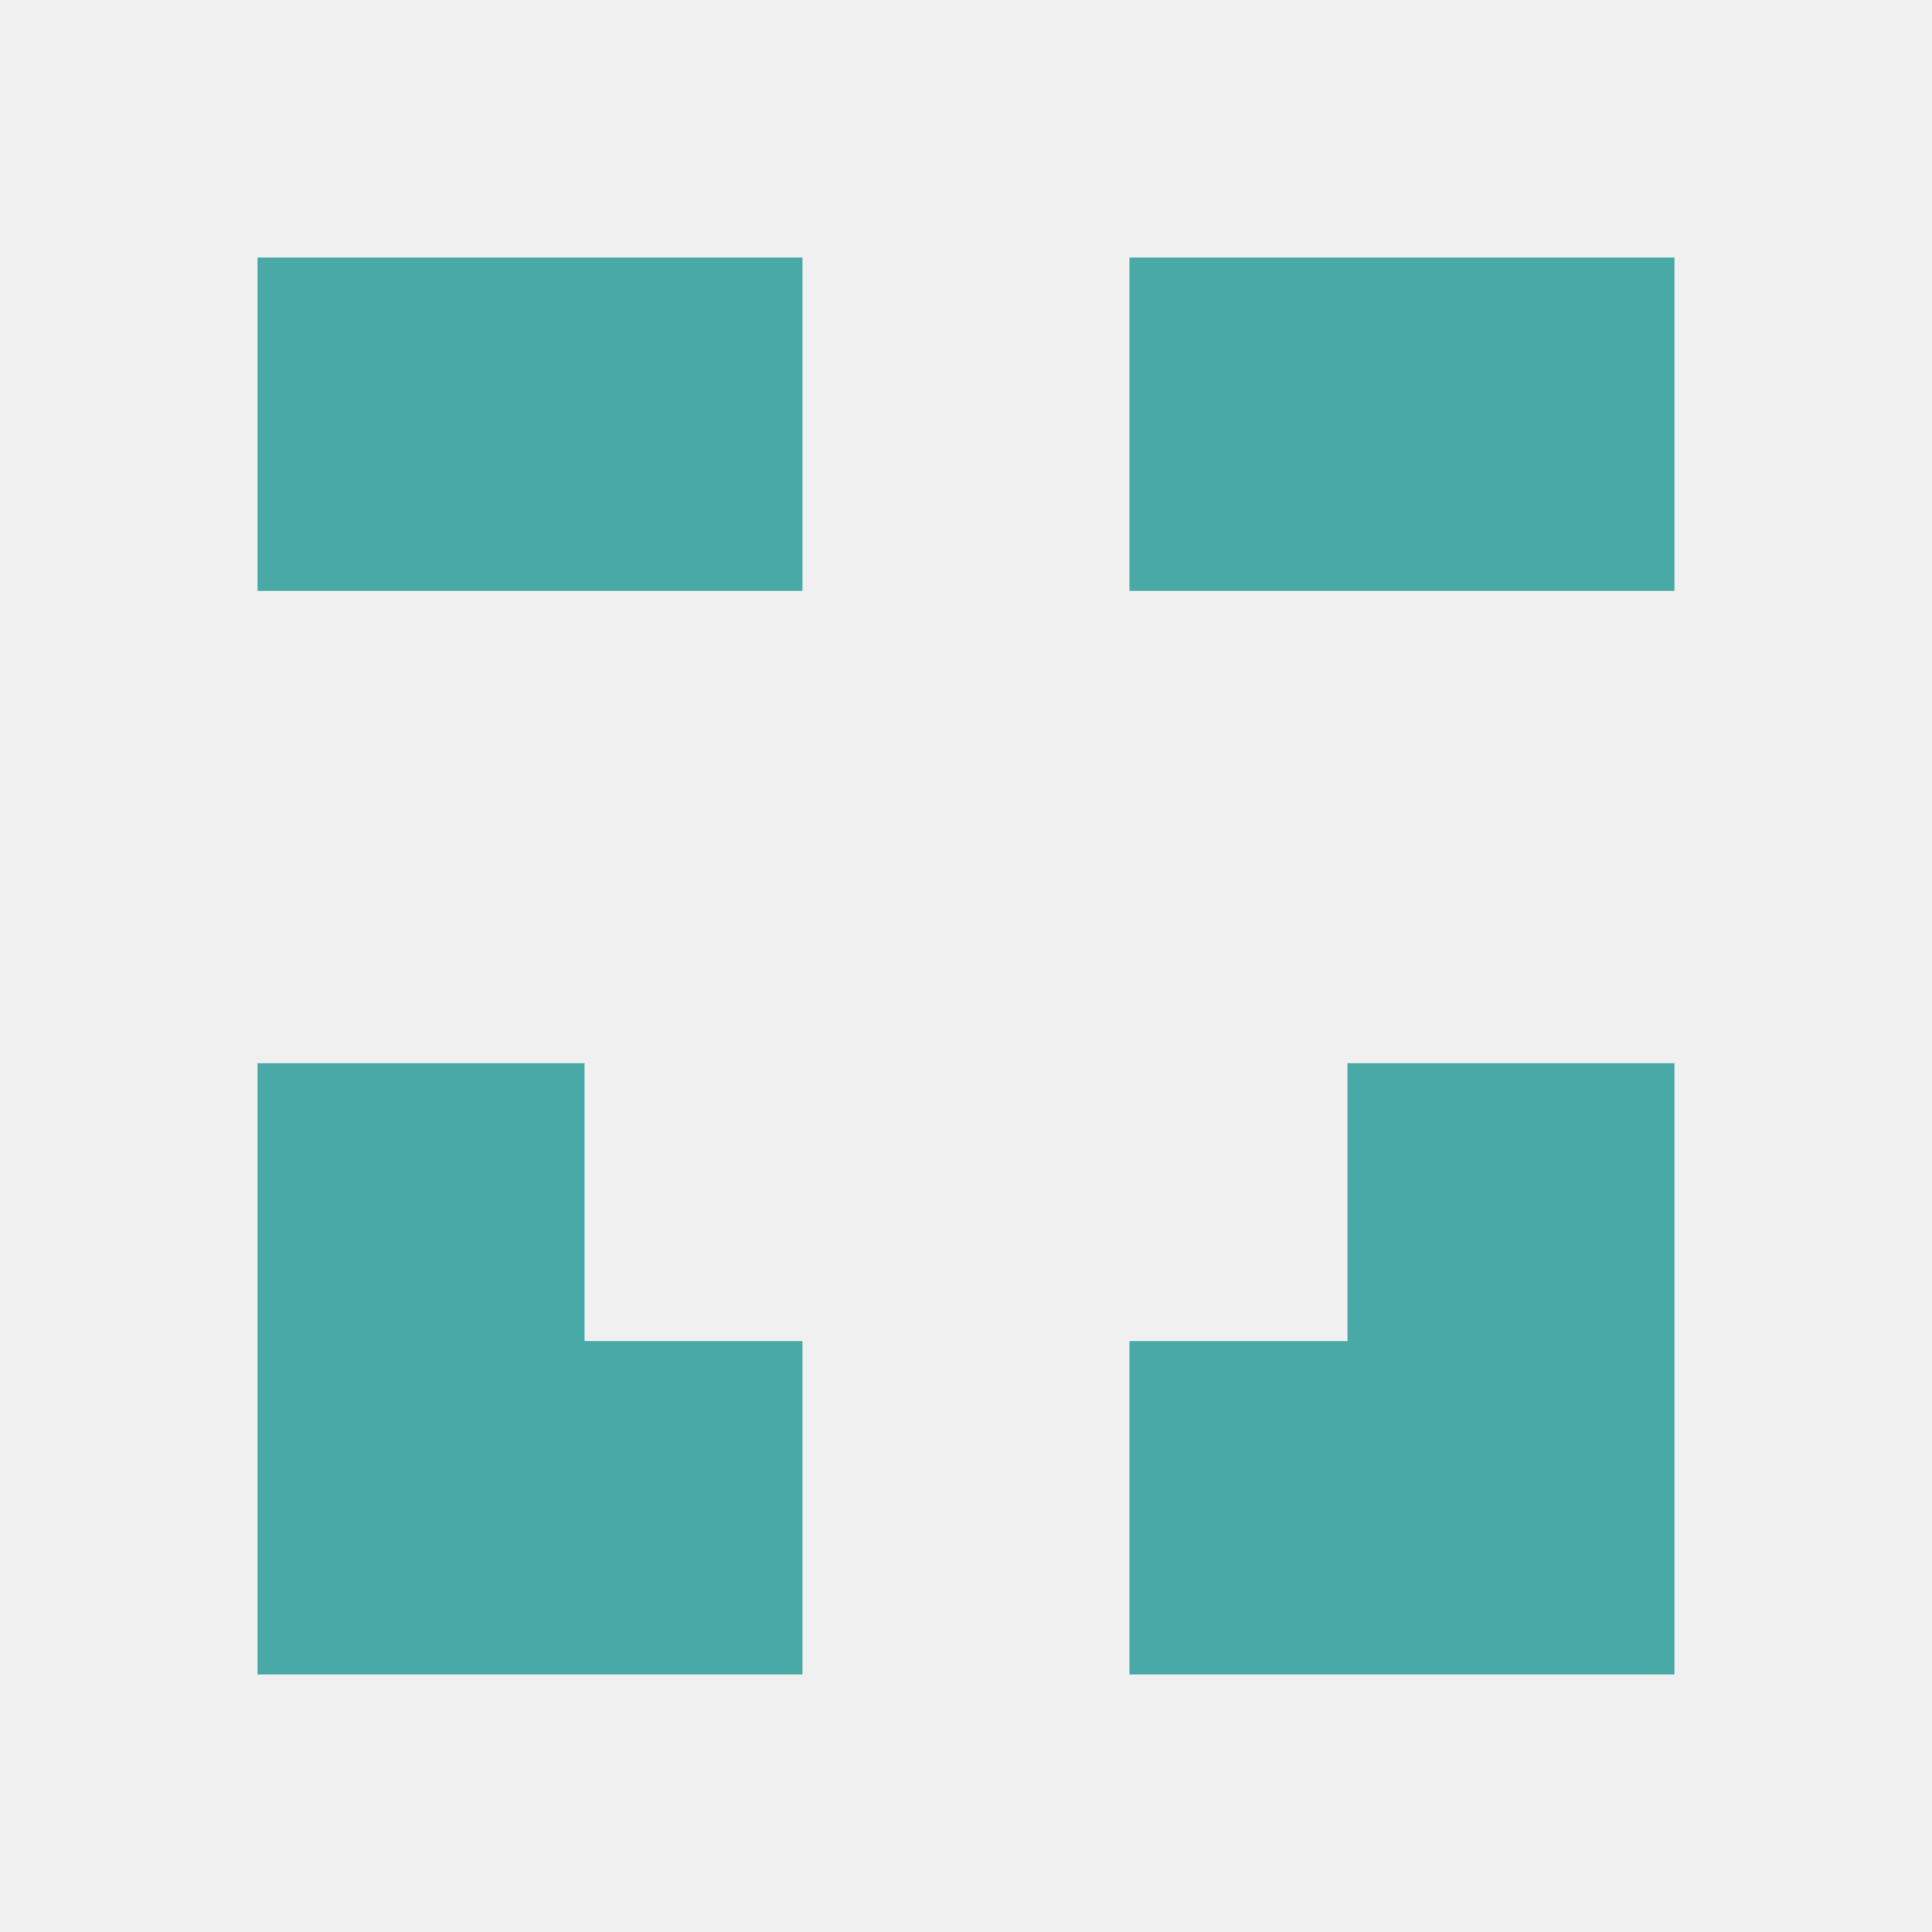
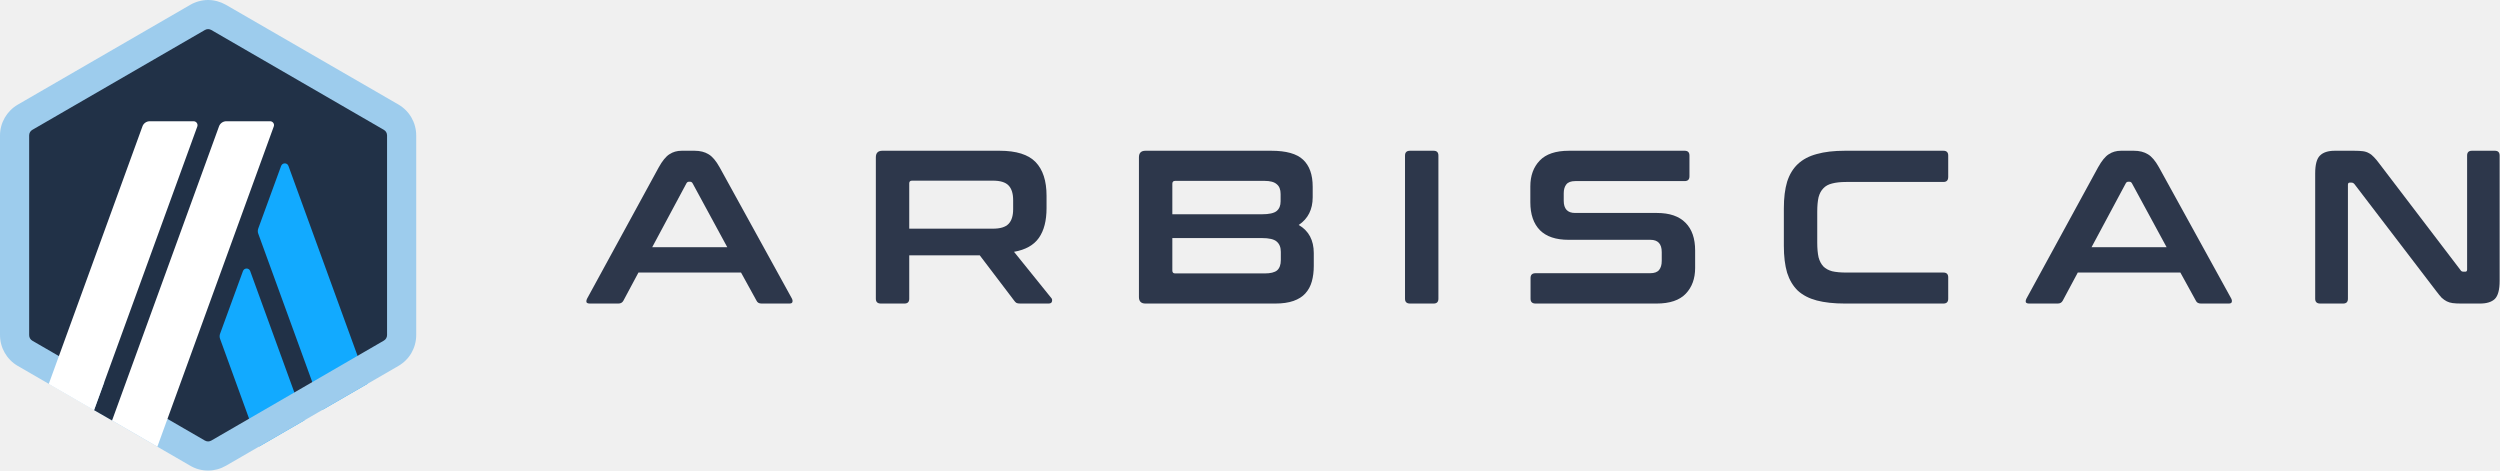
- <svg xmlns="http://www.w3.org/2000/svg" fill="none" viewBox="0 0 30 30">
-   <path fill="#48A9A6" fill-rule="evenodd" d="M12.461 4H4v5.176h8.461V4ZM26 4h-8.462v5.176H26V4Zm0 12.51h-5.077v4.313h-3.385V26H26v-9.49Zm-16.923 0H4V26h8.461v-5.177H9.077V16.51Z" clip-rule="evenodd" />
+ <svg xmlns="http://www.w3.org/2000/svg" width="733" height="138" viewBox="0 0 733 138" fill="none">
+   <path d="M203.64 44.2C205.262 44.2 206.627 44.541 207.736 45.224C208.846 45.864 209.934 47.144 211 49.064L232.184 87.528C232.398 87.955 232.44 88.317 232.312 88.616C232.227 88.872 231.928 89 231.416 89H223.288C222.563 89 222.072 88.723 221.816 88.168L217.272 79.912H187.192L182.776 88.168C182.478 88.723 181.987 89 181.304 89H172.984C172.43 89 172.088 88.872 171.96 88.616C171.875 88.317 171.939 87.955 172.152 87.528L193.144 49.064C194.211 47.144 195.256 45.864 196.28 45.224C197.304 44.541 198.499 44.2 199.864 44.2H203.64ZM191.224 72.488H213.24L203.064 53.736C202.894 53.437 202.659 53.288 202.36 53.288H201.976C201.678 53.288 201.443 53.437 201.272 53.736L191.224 72.488Z" fill="#2D374B" />
+   <path d="M293.087 44.2C297.994 44.2 301.514 45.309 303.647 47.528C305.781 49.747 306.847 53.032 306.847 57.384V61.032C306.847 64.701 306.101 67.603 304.607 69.736C303.114 71.869 300.682 73.235 297.311 73.832L308.255 87.4C308.469 87.613 308.533 87.933 308.447 88.36C308.362 88.787 308.021 89 307.423 89H299.167C298.613 89 298.229 88.936 298.015 88.808C297.802 88.68 297.589 88.467 297.375 88.168L287.263 74.856H266.591V87.592C266.591 88.531 266.122 89 265.183 89H258.271C257.29 89 256.799 88.531 256.799 87.592V46.12C256.799 44.84 257.439 44.2 258.719 44.2H293.087ZM266.591 67.048H291.103C293.279 67.048 294.815 66.579 295.711 65.64C296.607 64.701 297.055 63.272 297.055 61.352V58.664C297.055 56.744 296.607 55.315 295.711 54.376C294.815 53.437 293.279 52.968 291.103 52.968H267.423C266.869 52.968 266.591 53.224 266.591 53.736V67.048Z" fill="#2D374B" />
+   <path d="M372.721 44.2C377.116 44.2 380.23 45.075 382.065 46.824C383.942 48.573 384.881 51.219 384.881 54.76V57.832C384.881 61.416 383.516 64.125 380.785 65.96C383.729 67.667 385.201 70.419 385.201 74.216V77.928C385.201 79.635 385.009 81.171 384.625 82.536C384.241 83.901 383.601 85.075 382.705 86.056C381.852 86.995 380.7 87.72 379.249 88.232C377.798 88.744 376.006 89 373.873 89H335.857C334.577 89 333.937 88.36 333.937 87.08V46.12C333.937 44.84 334.577 44.2 335.857 44.2H372.721ZM343.729 69.8V79.336C343.729 79.891 344.006 80.168 344.561 80.168H370.801C372.508 80.168 373.724 79.869 374.449 79.272C375.174 78.632 375.537 77.629 375.537 76.264V73.832C375.537 72.509 375.132 71.507 374.321 70.824C373.553 70.141 372.102 69.8 369.969 69.8H343.729ZM343.729 62.824H369.969C372.102 62.824 373.553 62.504 374.321 61.864C375.089 61.224 375.473 60.285 375.473 59.048V56.872C375.473 55.549 375.089 54.589 374.321 53.992C373.596 53.352 372.401 53.032 370.737 53.032H344.561C344.006 53.032 343.729 53.309 343.729 53.864V62.824Z" fill="#2D374B" />
+   <path d="M420.333 44.2C421.272 44.2 421.741 44.669 421.741 45.608V87.592C421.741 88.531 421.272 89 420.333 89H413.421C412.44 89 411.949 88.531 411.949 87.592V45.608C411.949 44.669 412.44 44.2 413.421 44.2H420.333Z" fill="#2D374B" />
+   <path d="M493.942 44.2C494.881 44.2 495.35 44.669 495.35 45.608V51.688C495.35 52.627 494.881 53.096 493.942 53.096H461.878C460.641 53.096 459.766 53.416 459.254 54.056C458.742 54.696 458.486 55.571 458.486 56.68V58.856C458.486 61.245 459.595 62.44 461.814 62.44H485.814C489.526 62.44 492.321 63.4 494.198 65.32C496.075 67.197 497.014 69.907 497.014 73.448V78.568C497.014 81.683 496.097 84.2 494.262 86.12C492.427 88.04 489.569 89 485.686 89H450.23C449.249 89 448.758 88.531 448.758 87.592V81.512C448.758 80.573 449.249 80.104 450.23 80.104H483.83C485.067 80.104 485.942 79.784 486.454 79.144C486.966 78.504 487.222 77.629 487.222 76.52V73.896C487.222 71.507 486.113 70.312 483.894 70.312H459.894C456.182 70.312 453.387 69.373 451.51 67.496C449.633 65.576 448.694 62.845 448.694 59.304V54.632C448.694 51.517 449.611 49 451.446 47.08C453.281 45.16 456.139 44.2 460.022 44.2H493.942Z" fill="#2D374B" />
+   <path d="M569.809 44.2C570.748 44.2 571.217 44.669 571.217 45.608V51.88C571.217 52.861 570.748 53.352 569.809 53.352H541.329C539.665 53.352 538.278 53.501 537.169 53.8C536.102 54.056 535.249 54.525 534.609 55.208C533.969 55.848 533.5 56.723 533.201 57.832C532.945 58.941 532.817 60.349 532.817 62.056V71.144C532.817 72.851 532.945 74.28 533.201 75.432C533.5 76.541 533.969 77.437 534.609 78.12C535.249 78.76 536.102 79.229 537.169 79.528C538.278 79.784 539.665 79.912 541.329 79.912H569.809C570.748 79.912 571.217 80.381 571.217 81.32V87.592C571.217 88.531 570.748 89 569.809 89H540.945C537.702 89 534.95 88.701 532.689 88.104C530.428 87.507 528.572 86.547 527.121 85.224C525.713 83.859 524.668 82.109 523.985 79.976C523.345 77.8 523.025 75.176 523.025 72.104V61.096C523.025 58.024 523.345 55.421 523.985 53.288C524.668 51.155 525.713 49.427 527.121 48.104C528.572 46.739 530.428 45.757 532.689 45.16C534.95 44.52 537.702 44.2 540.945 44.2H569.809Z" fill="#2D374B" />
+   <path d="M625.653 44.2C627.274 44.2 628.64 44.541 629.749 45.224C630.858 45.864 631.946 47.144 633.013 49.064L654.197 87.528C654.41 87.955 654.453 88.317 654.325 88.616C654.24 88.872 653.941 89 653.429 89H645.301C644.576 89 644.085 88.723 643.829 88.168L639.285 79.912H609.205L604.789 88.168C604.49 88.723 604 89 603.317 89H594.997C594.442 89 594.101 88.872 593.973 88.616C593.888 88.317 593.952 87.955 594.165 87.528L615.157 49.064C616.224 47.144 617.269 45.864 618.293 45.224C619.317 44.541 620.512 44.2 621.877 44.2H625.653ZM613.237 72.488H635.253L625.077 53.736C624.906 53.437 624.672 53.288 624.373 53.288H623.989C623.69 53.288 623.456 53.437 623.285 53.736L613.237 72.488Z" fill="#2D374B" />
+   <path d="M690.204 44.2C691.228 44.2 692.081 44.243 692.764 44.328C693.447 44.413 694.044 44.605 694.556 44.904C695.068 45.16 695.559 45.544 696.028 46.056C696.497 46.525 697.031 47.165 697.628 47.976L721.436 79.208C721.607 79.507 721.884 79.656 722.268 79.656H722.844C723.185 79.656 723.356 79.443 723.356 79.016V45.608C723.356 44.669 723.825 44.2 724.764 44.2H731.484C732.423 44.2 732.892 44.669 732.892 45.608V82.344C732.892 84.947 732.423 86.717 731.484 87.656C730.545 88.552 729.095 89 727.132 89H721.628C720.647 89 719.815 88.957 719.132 88.872C718.492 88.787 717.916 88.616 717.404 88.36C716.892 88.104 716.38 87.741 715.868 87.272C715.399 86.76 714.844 86.077 714.204 85.224L690.332 53.992C690.076 53.693 689.799 53.544 689.5 53.544H688.924C688.583 53.544 688.412 53.757 688.412 54.184V87.592C688.412 88.531 687.943 89 687.004 89H680.284C679.303 89 678.812 88.531 678.812 87.592V50.856C678.812 48.253 679.281 46.504 680.22 45.608C681.159 44.669 682.609 44.2 684.572 44.2H690.204Z" fill="#2D374B" />
+   <g clip-path="url(#clip0_1818_43)">
+     <path d="M4.634 41.956V96.077C4.634 99.51 6.461 102.715 9.463 104.416L56.188 131.46C59.157 133.193 62.844 133.193 65.813 131.46L112.571 104.416C115.54 102.682 117.4 99.51 117.4 96.077V41.956C117.4 38.522 115.573 35.318 112.571 33.584L65.813 6.54C62.844 4.807 59.157 4.807 56.188 6.54L9.43 33.584C6.494 35.318 4.634 38.49 4.634 41.956Z" fill="#213147" />
+     <path d="M71.229 79.497L64.54 97.81C64.345 98.3 64.345 98.889 64.54 99.38L75.993 130.904L89.273 123.219L73.35 79.465C72.991 78.483 71.588 78.483 71.229 79.497Z" fill="#12AAFF" />
+     <path d="M84.574 48.66C84.215 47.646 82.812 47.646 82.421 48.66L75.732 66.972C75.536 67.496 75.536 68.052 75.732 68.542L94.526 120.178L107.806 112.493L84.574 48.66Z" fill="#12AAFF" />
+     <path d="M61.016 8.535C61.343 8.535 61.669 8.633 61.963 8.797L112.538 38.065C113.125 38.392 113.484 39.013 113.484 39.7V98.235C113.484 98.922 113.125 99.543 112.538 99.87L61.963 129.171C61.669 129.334 61.343 129.432 61.016 129.432C60.69 129.432 60.364 129.334 60.07 129.171L9.495 99.903C8.908 99.576 8.549 98.954 8.549 98.268V39.7C8.549 39.013 8.908 38.392 9.495 38.065L60.07 8.797C60.364 8.633 60.69 8.535 61.016 8.535ZM61.016 0C59.222 0 57.395 0.491 55.796 1.406L5.221 30.674C2.023 32.538 0 35.972 0 39.7V98.235C0 101.963 1.99 105.429 5.221 107.293L55.796 136.561C57.395 137.509 59.189 137.967 61.016 137.967C62.843 137.967 64.638 137.477 66.237 136.561L116.812 107.293C120.042 105.429 122.033 101.996 122.033 98.235V39.7C122.033 35.972 120.042 32.505 116.812 30.641L66.237 1.406C64.606 0.491 62.811 0 61.016 0Z" fill="#9DCCED" />
+     <path d="M27.571 120.243L32.237 107.49L41.569 115.272L32.857 123.284L27.571 120.243Z" fill="#213147" />
+     <path d="M56.742 35.546H43.919C42.973 35.546 42.092 36.135 41.766 37.051L14.292 112.591L27.572 120.276L57.852 37.083C58.113 36.331 57.558 35.546 56.742 35.546Z" fill="white" />
+     <path d="M79.192 35.546H66.368C65.422 35.546 64.541 36.135 64.215 37.051L32.858 123.284L46.138 130.969L80.268 37.083C80.562 36.331 79.975 35.546 79.192 35.546Z" fill="white" />
+   </g>
+   <defs>
+     <clipPath id="clip0_1818_43">
+       <rect width="122" height="138" fill="white" />
+     </clipPath>
+   </defs>
</svg>
